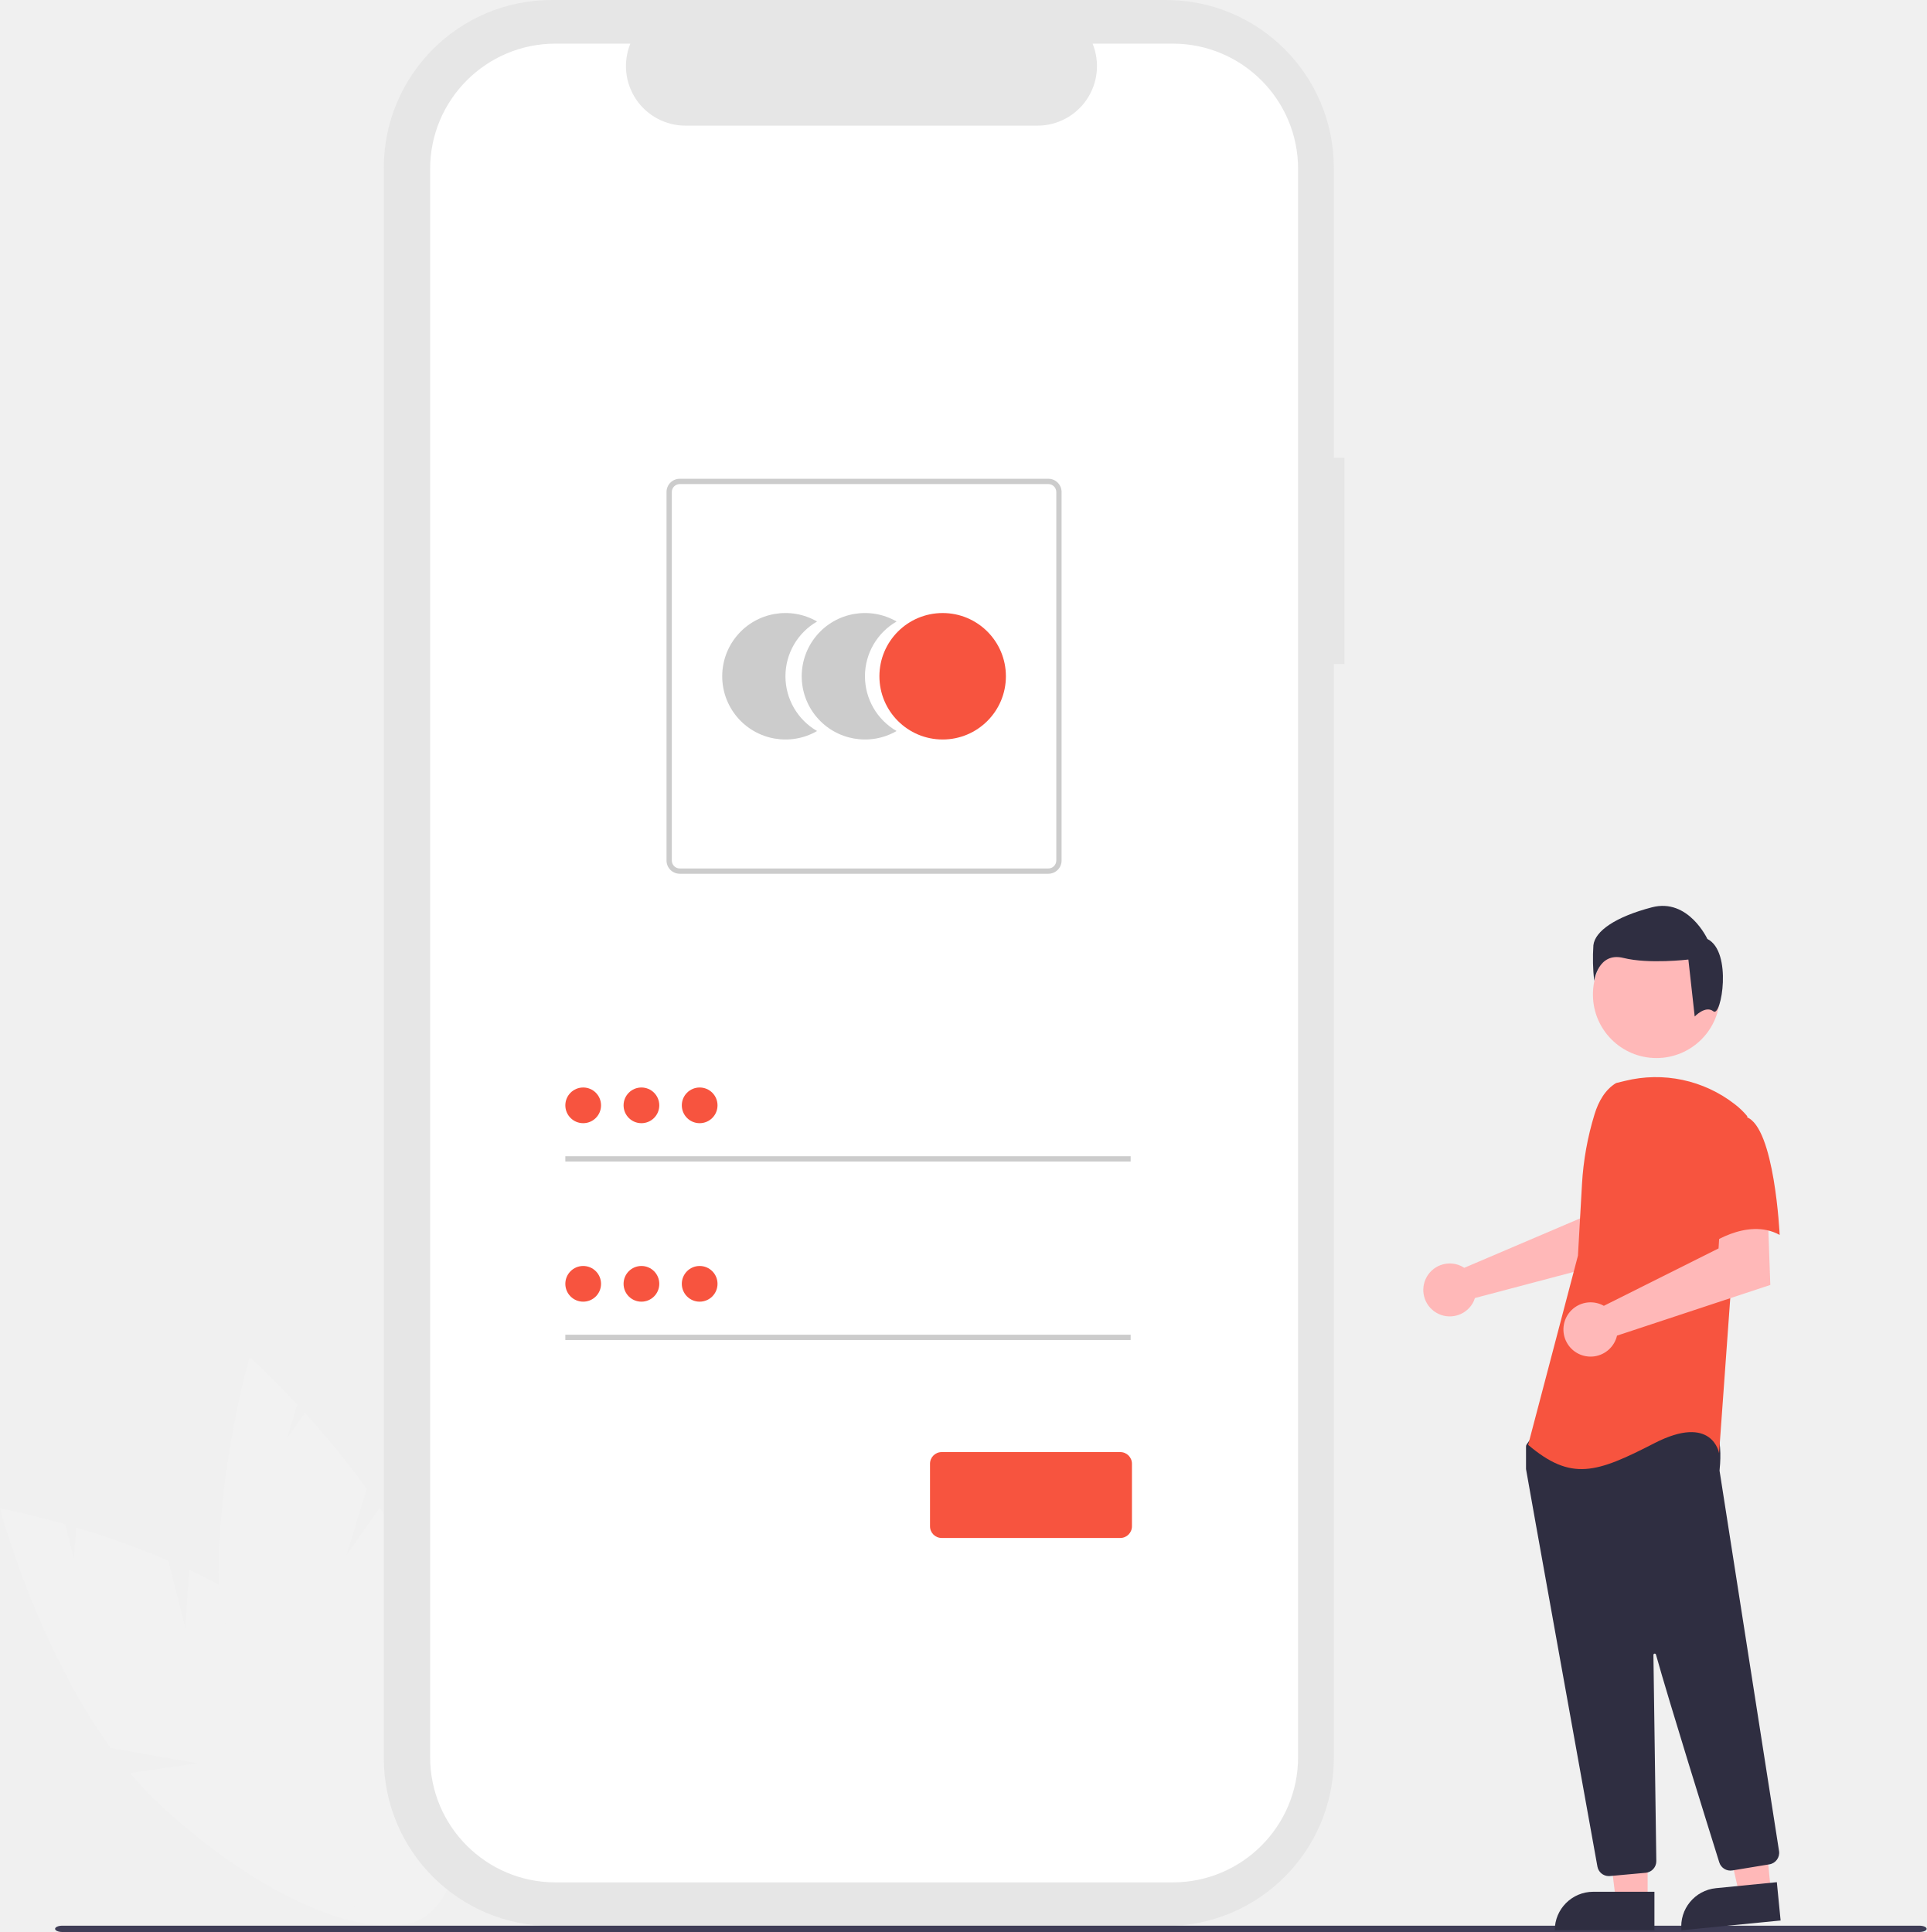
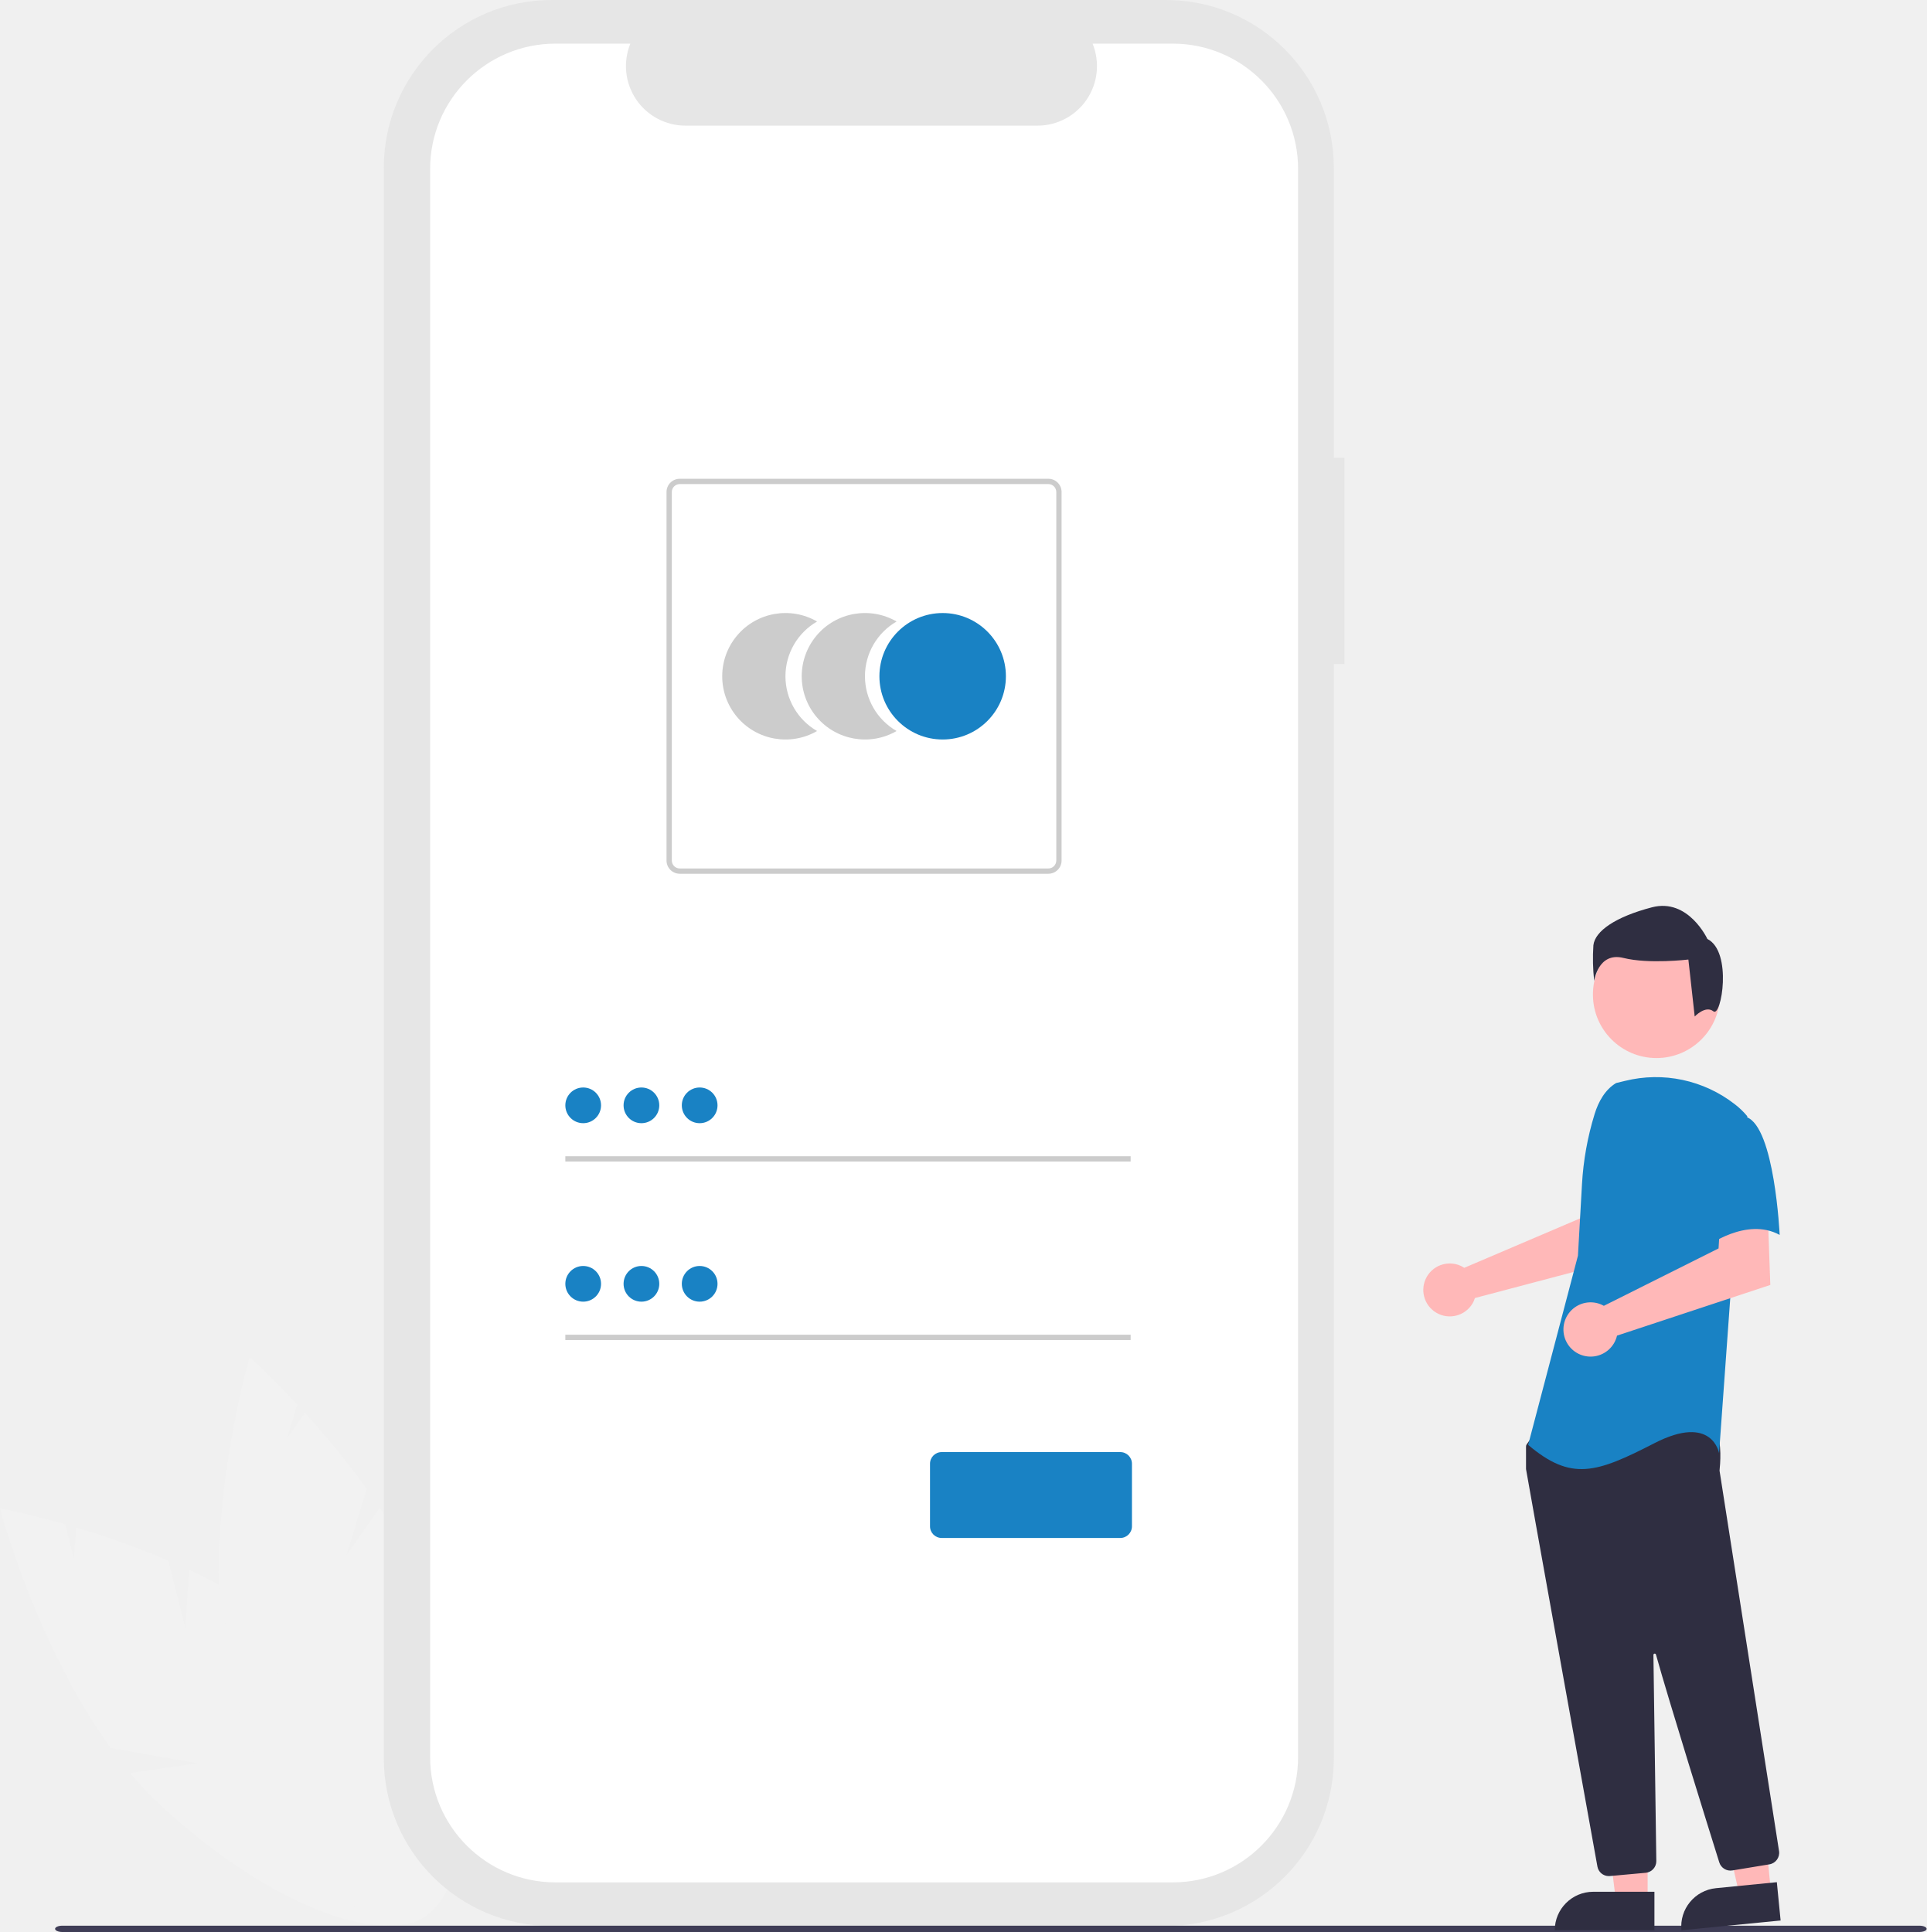
<svg xmlns="http://www.w3.org/2000/svg" id="a87032b8-5b37-4b7e-a4d9-4dbfbe394641" data-name="Layer 1" width="744.848" height="747.077" viewBox="0 0 744.848 747.077">
  <path id="fa3b9e12-7275-481e-bee9-64fd9595a50d" data-name="Path 1" d="M299.205,705.809l-6.56-25.872a335.967,335.967,0,0,0-35.643-12.788l-.828,12.024-3.358-13.247c-15.021-4.294-25.24-6.183-25.24-6.183s13.8,52.489,42.754,92.617l33.734,5.926-26.207,3.779a135.926,135.926,0,0,0,11.719,12.422c42.115,39.092,89.024,57.028,104.773,40.06s-5.625-62.412-47.74-101.5c-13.056-12.119-29.457-21.844-45.875-29.5Z" transform="translate(-227.576 -76.46149)" fill="#f2f2f2" />
  <path id="bde08021-c30f-4979-a9d8-cb90b72b5ca2" data-name="Path 2" d="M361.591,677.706l7.758-25.538a335.94,335.94,0,0,0-23.9-29.371l-6.924,9.865,3.972-13.076c-10.641-11.436-18.412-18.335-18.412-18.335s-15.315,52.067-11.275,101.384l25.815,22.51-24.392-10.312a135.919,135.919,0,0,0,3.614,16.694c15.846,55.234,46.731,94.835,68.983,88.451s27.446-56.335,11.6-111.569c-4.912-17.123-13.926-33.926-24.023-48.965Z" transform="translate(-227.576 -76.46149)" fill="#f2f2f2" />
  <path id="b3ac2088-de9b-4f7f-bc99-0ed9705c1a9d" data-name="Path 22" d="M747.327,253.445h-4.092v-112.1a64.883,64.883,0,0,0-64.883-64.883H440.845a64.883,64.883,0,0,0-64.883,64.883v615a64.883,64.883,0,0,0,64.883,64.883H678.352a64.883,64.883,0,0,0,64.882-64.883v-423.105h4.092Z" transform="translate(-227.576 -76.46149)" fill="#e6e6e6" />
  <path id="b2715b96-3117-487c-acc0-20904544b5b7" data-name="Path 23" d="M680.97,93.335h-31a23.02,23.02,0,0,1-21.316,31.714H492.589a23.02,23.02,0,0,1-21.314-31.714H442.319a48.454,48.454,0,0,0-48.454,48.454v614.107a48.454,48.454,0,0,0,48.454,48.454H680.97a48.454,48.454,0,0,0,48.454-48.454h0V141.788a48.454,48.454,0,0,0-48.454-48.453Z" transform="translate(-227.576 -76.46149)" fill="#fff" />
  <path id="b06d66ec-6c84-45dd-8c27-1263a6253192" data-name="Path 6" d="M531.234,337.965a24.437,24.437,0,0,1,12.23-21.174,24.45,24.45,0,1,0,0,42.345A24.434,24.434,0,0,1,531.234,337.965Z" transform="translate(-227.576 -76.46149)" fill="#ccc" />
  <path id="e73810fe-4cf4-40cc-8c7c-ca544ce30bd4" data-name="Path 7" d="M561.971,337.965a24.436,24.436,0,0,1,12.23-21.174,24.45,24.45,0,1,0,0,42.345A24.434,24.434,0,0,1,561.971,337.965Z" transform="translate(-227.576 -76.46149)" fill="#ccc" />
-   <circle id="a4813fcf-056e-4514-bb8b-e6506f49341f" data-name="Ellipse 1" cx="364.434" cy="261.502" r="24.45" fill="#f7543f" />
+   <circle id="a4813fcf-056e-4514-bb8b-e6506f49341f" data-name="Ellipse 1" cx="364.434" cy="261.502" r="24.45" fill="#1982C4" />
  <path id="bbe451c3-febc-41ba-8083-4c8307a2e73e" data-name="Path 8" d="M632.872,414.33h-142.5a5.123,5.123,0,0,1-5.117-5.117v-142.5a5.123,5.123,0,0,1,5.117-5.117h142.5a5.123,5.123,0,0,1,5.117,5.117v142.5A5.123,5.123,0,0,1,632.872,414.33Zm-142.5-150.686a3.073,3.073,0,0,0-3.07,3.07v142.5a3.073,3.073,0,0,0,3.07,3.07h142.5a3.073,3.073,0,0,0,3.07-3.07v-142.5a3.073,3.073,0,0,0-3.07-3.07Z" transform="translate(-227.576 -76.46149)" fill="#ccc" />
  <rect id="bb28937d-932f-4fdf-befe-f406e51091fe" data-name="Rectangle 1" x="218.562" y="447.102" width="218.552" height="2.047" fill="#ccc" />
-   <circle id="fcef55fc-4968-45b2-93bb-1a1080c85fc7" data-name="Ellipse 2" cx="225.464" cy="427.42" r="6.902" fill="#f7543f" />
+   <circle id="fcef55fc-4968-45b2-93bb-1a1080c85fc7" data-name="Ellipse 2" cx="225.464" cy="427.42" r="6.902" fill="#1982C4" />
  <rect id="ff33d889-4c74-4b91-85ef-b4882cc8fe76" data-name="Rectangle 2" x="218.562" y="516.118" width="218.552" height="2.047" fill="#ccc" />
-   <circle id="e8fa0310-b872-4adf-aedd-0c6eda09f3b8" data-name="Ellipse 3" cx="225.464" cy="496.437" r="6.902" fill="#f7543f" />
-   <path d="M660.69,671.172H591.622a4.505,4.505,0,0,1-4.5-4.5v-24.208a4.505,4.505,0,0,1,4.5-4.5h69.068a4.505,4.505,0,0,1,4.5,4.5v24.208A4.505,4.505,0,0,1,660.69,671.172Z" transform="translate(-227.576 -76.46149)" fill="#f7543f" />
-   <circle id="e12ee00d-aa4a-4413-a013-11d20b7f97f7" data-name="Ellipse 7" cx="247.978" cy="427.42" r="6.902" fill="#f7543f" />
-   <circle id="f58f497e-6949-45c8-be5f-eee2aa0f6586" data-name="Ellipse 8" cx="270.492" cy="427.42" r="6.902" fill="#f7543f" />
-   <circle id="b4d4939a-c6e6-4f4d-ba6c-e8b05485017d" data-name="Ellipse 9" cx="247.978" cy="496.437" r="6.902" fill="#f7543f" />
-   <circle id="aff120b1-519b-4e96-ac87-836aa55663de" data-name="Ellipse 10" cx="270.492" cy="496.437" r="6.902" fill="#f7543f" />
+   <circle id="e8fa0310-b872-4adf-aedd-0c6eda09f3b8" data-name="Ellipse 3" cx="225.464" cy="496.437" r="6.902" fill="#1982C4" />
+   <path d="M660.69,671.172H591.622a4.505,4.505,0,0,1-4.5-4.5v-24.208a4.505,4.505,0,0,1,4.5-4.5h69.068a4.505,4.505,0,0,1,4.5,4.5v24.208A4.505,4.505,0,0,1,660.69,671.172Z" transform="translate(-227.576 -76.46149)" fill="#1982C4" />
+   <circle id="e12ee00d-aa4a-4413-a013-11d20b7f97f7" data-name="Ellipse 7" cx="247.978" cy="427.42" r="6.902" fill="#1982C4" />
+   <circle id="f58f497e-6949-45c8-be5f-eee2aa0f6586" data-name="Ellipse 8" cx="270.492" cy="427.42" r="6.902" fill="#1982C4" />
+   <circle id="b4d4939a-c6e6-4f4d-ba6c-e8b05485017d" data-name="Ellipse 9" cx="247.978" cy="496.437" r="6.902" fill="#1982C4" />
+   <circle id="aff120b1-519b-4e96-ac87-836aa55663de" data-name="Ellipse 10" cx="270.492" cy="496.437" r="6.902" fill="#1982C4" />
  <path id="f1094013-1297-477a-ac57-08eac07c4bd5" data-name="Path 88" d="M969.642,823.539H251.656c-1.537,0-2.782-.546-2.782-1.218s1.245-1.219,2.782-1.219H969.642c1.536,0,2.782.546,2.782,1.219S971.178,823.539,969.642,823.539Z" transform="translate(-227.576 -76.46149)" fill="#3f3d56" />
  <path d="M792.253,565.923a10.094,10.094,0,0,1,1.411.787l44.852-19.143,1.601-11.815,17.922-.11-1.059,27.098-59.2,15.656a10.608,10.608,0,0,1-.447,1.208,10.235,10.235,0,1,1-5.079-13.682Z" transform="translate(-227.576 -76.46149)" fill="#ffb8b8" />
  <polygon points="636.98 735.021 624.72 735.021 618.888 687.733 636.982 687.734 636.98 735.021" fill="#ffb8b8" />
  <path d="M615.963,731.518h23.644a0,0,0,0,1,0,0v14.887a0,0,0,0,1,0,0H601.076a0,0,0,0,1,0,0v0A14.887,14.887,0,0,1,615.963,731.518Z" fill="#2f2e41" />
  <polygon points="684.66 731.557 672.459 732.759 662.018 686.271 680.025 684.497 684.66 731.557" fill="#ffb8b8" />
  <path d="M891.686,806.128h23.644a0,0,0,0,1,0,0v14.887a0,0,0,0,1,0,0H876.799a0,0,0,0,1,0,0v0A14.887,14.887,0,0,1,891.686,806.128Z" transform="translate(-303.0087 15.2906) rotate(-5.62529)" fill="#2f2e41" />
  <circle cx="640.393" cy="384.574" r="24.561" fill="#ffb8b8" />
  <path d="M849.556,801.919a4.471,4.471,0,0,1-4.415-3.697c-6.346-35.226-27.088-150.405-27.584-153.596a1.427,1.427,0,0,1-.016-.222v-8.588a1.489,1.489,0,0,1,.279-.872l2.74-3.838a1.478,1.478,0,0,1,1.144-.625c15.622-.732,66.784-2.879,69.256.209h0c2.482,3.104,1.605,12.507,1.404,14.36l.01.193,22.985,146.995a4.512,4.512,0,0,1-3.715,5.135l-14.356,2.365a4.521,4.521,0,0,1-5.025-3.093c-4.44-14.188-19.329-61.918-24.489-80.387a.499.499,0,0,0-.98.139c.258,17.605.881,62.523,1.096,78.037l.023,1.671a4.518,4.518,0,0,1-4.093,4.536l-13.844,1.258C849.836,801.914,849.695,801.919,849.556,801.919Z" transform="translate(-227.576 -76.46149)" fill="#2f2e41" />
-   <path id="ae7af94f-88d7-4204-9f07-e3651de85c05" data-name="Path 99" d="M852.381,495.254c-4.286,2.548-6.851,7.23-8.323,11.995a113.681,113.681,0,0,0-4.884,27.159l-1.556,27.6-19.255,73.17c16.689,14.121,26.315,10.912,48.78-.639s25.032,3.851,25.032,3.851l4.492-62.258,6.418-68.032a30.164,30.164,0,0,0-4.861-4.674,49.658,49.658,0,0,0-42.442-8.995Z" transform="translate(-227.576 -76.46149)" fill="#f7543f" />
+   <path id="ae7af94f-88d7-4204-9f07-e3651de85c05" data-name="Path 99" d="M852.381,495.254c-4.286,2.548-6.851,7.23-8.323,11.995a113.681,113.681,0,0,0-4.884,27.159l-1.556,27.6-19.255,73.17c16.689,14.121,26.315,10.912,48.78-.639s25.032,3.851,25.032,3.851l4.492-62.258,6.418-68.032a30.164,30.164,0,0,0-4.861-4.674,49.658,49.658,0,0,0-42.442-8.995Z" transform="translate(-227.576 -76.46149)" fill="#1982C4" />
  <path d="M846.127,580.7a10.526,10.526,0,0,1,1.501.704l44.348-22.197.736-12.026,18.294-1.261.98,27.413L852.72,592.932a10.496,10.496,0,1,1-6.593-12.232Z" transform="translate(-227.576 -76.46149)" fill="#ffb8b8" />
-   <path id="a6768b0e-63d0-4b31-8462-9b2e0b00f0fd" data-name="Path 101" d="M902.766,508.412c10.912,3.851,12.834,45.574,12.834,45.574-12.837-7.06-28.241,4.493-28.241,4.493s-3.209-10.912-7.06-25.032a24.53,24.53,0,0,1,5.134-23.106S891.854,504.558,902.766,508.412Z" transform="translate(-227.576 -76.46149)" fill="#f7543f" />
+   <path id="a6768b0e-63d0-4b31-8462-9b2e0b00f0fd" data-name="Path 101" d="M902.766,508.412c10.912,3.851,12.834,45.574,12.834,45.574-12.837-7.06-28.241,4.493-28.241,4.493s-3.209-10.912-7.06-25.032a24.53,24.53,0,0,1,5.134-23.106S891.854,504.558,902.766,508.412Z" transform="translate(-227.576 -76.46149)" fill="#1982C4" />
  <path id="bfd7963f-0cf8-4885-9d3a-2c00bccda2e3" data-name="Path 102" d="M889.991,467.531c-3.06-2.448-7.235,2.002-7.235,2.002l-2.448-22.033s-15.301,1.833-25.093-.612-11.323,8.875-11.323,8.875a78.58,78.58,0,0,1-.306-13.771c.612-5.508,8.568-11.017,22.645-14.689S887.652,439.543,887.652,439.543C897.445,444.439,893.051,469.979,889.991,467.531Z" transform="translate(-227.576 -76.46149)" fill="#2f2e41" />
</svg>
